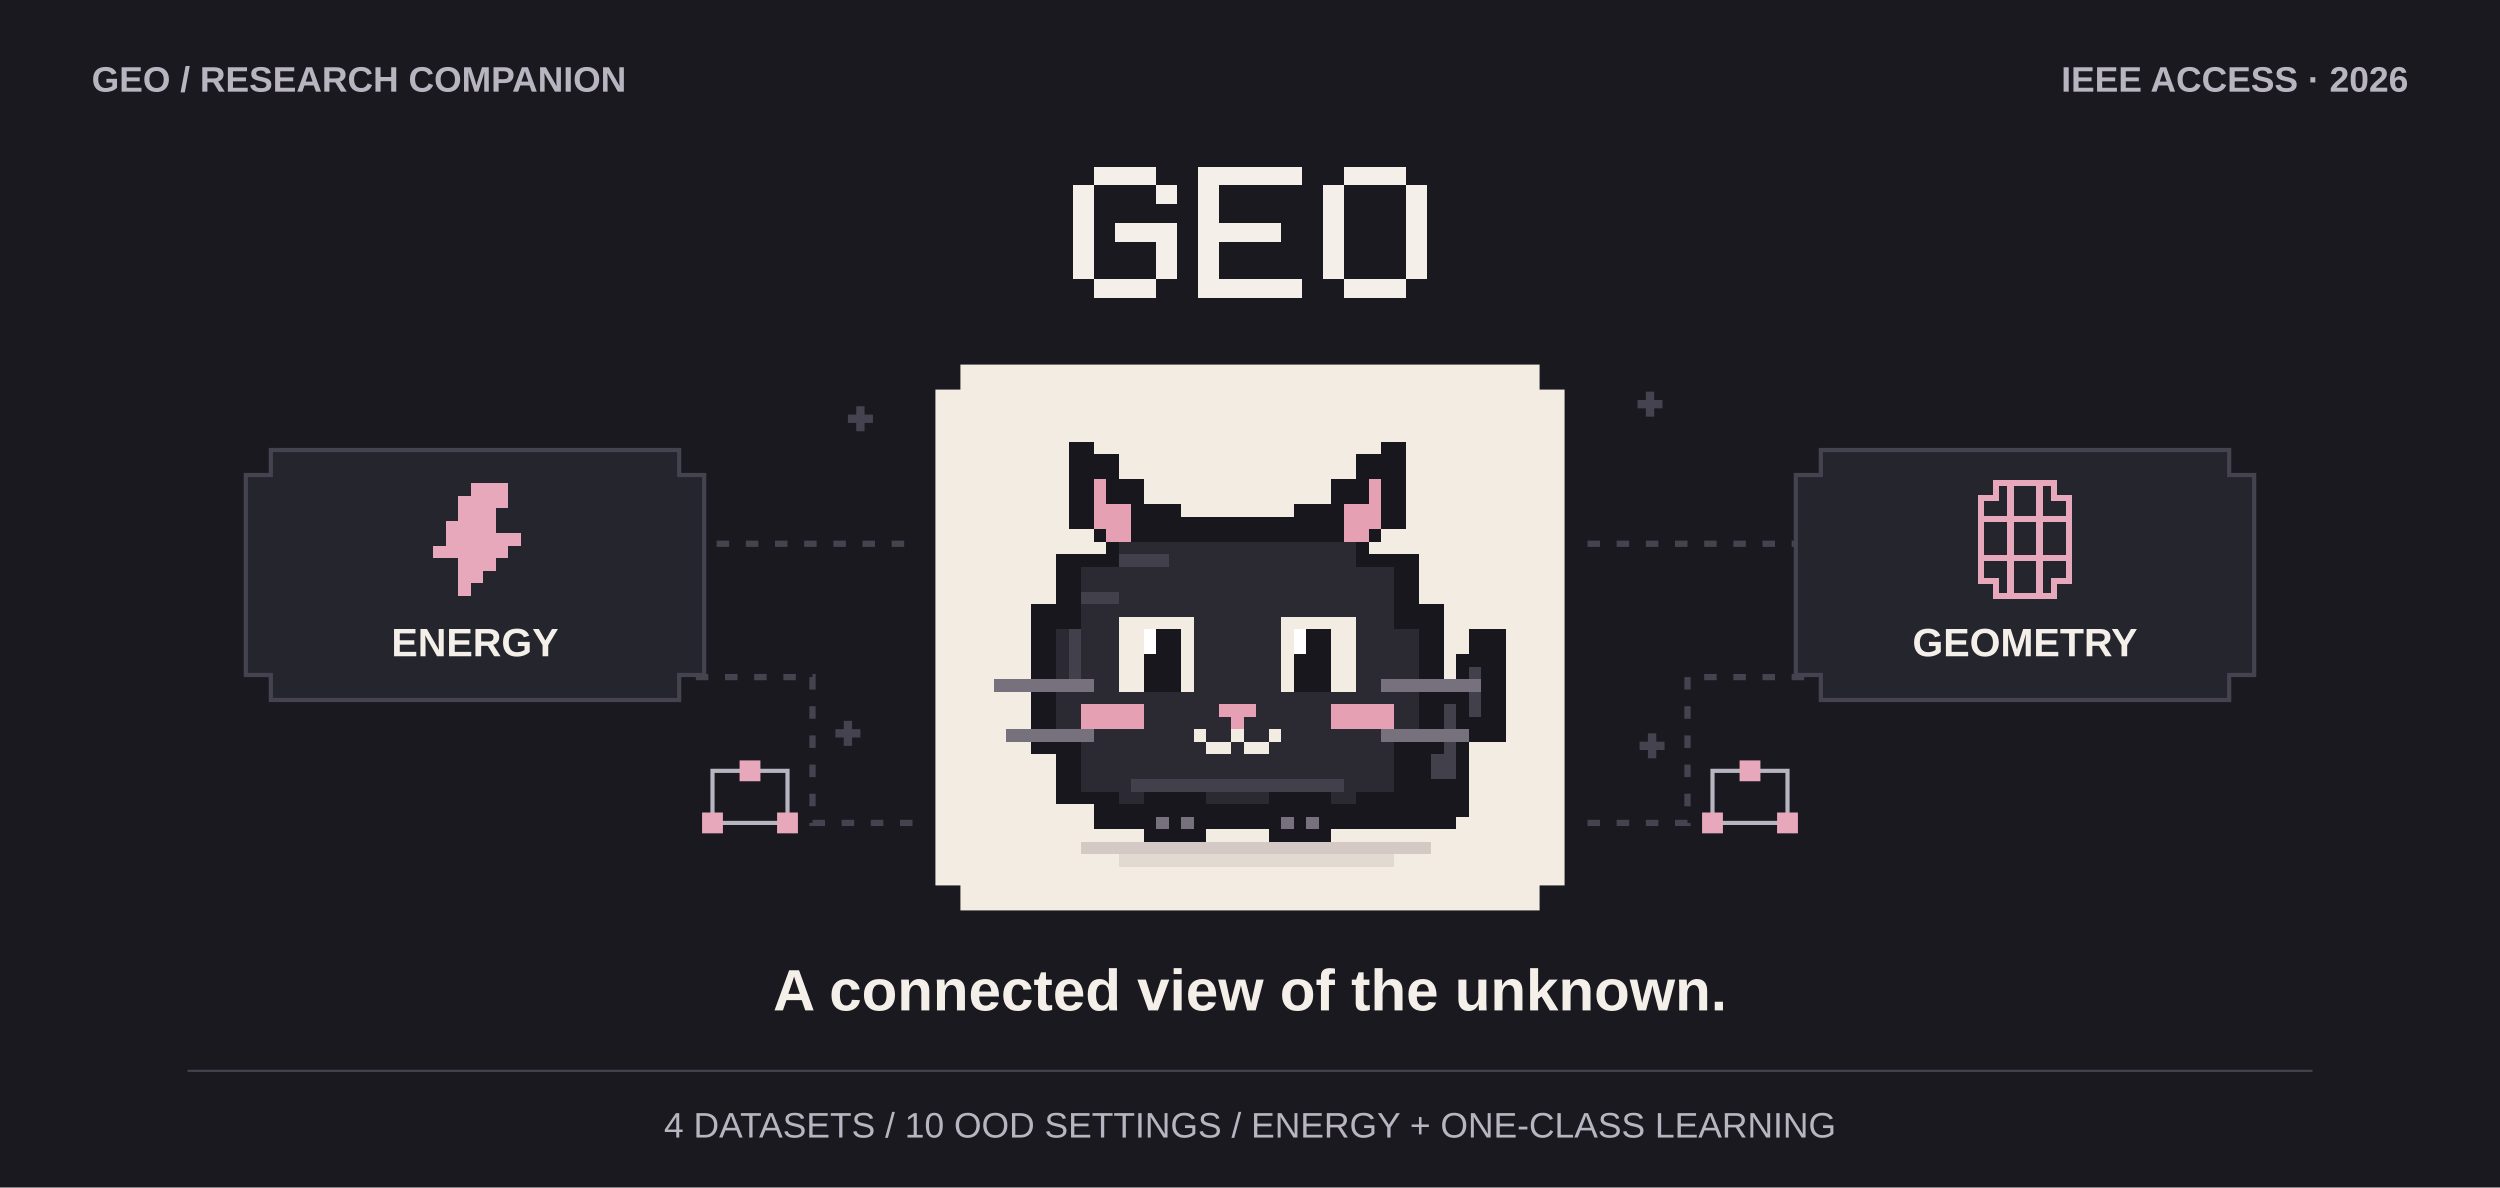
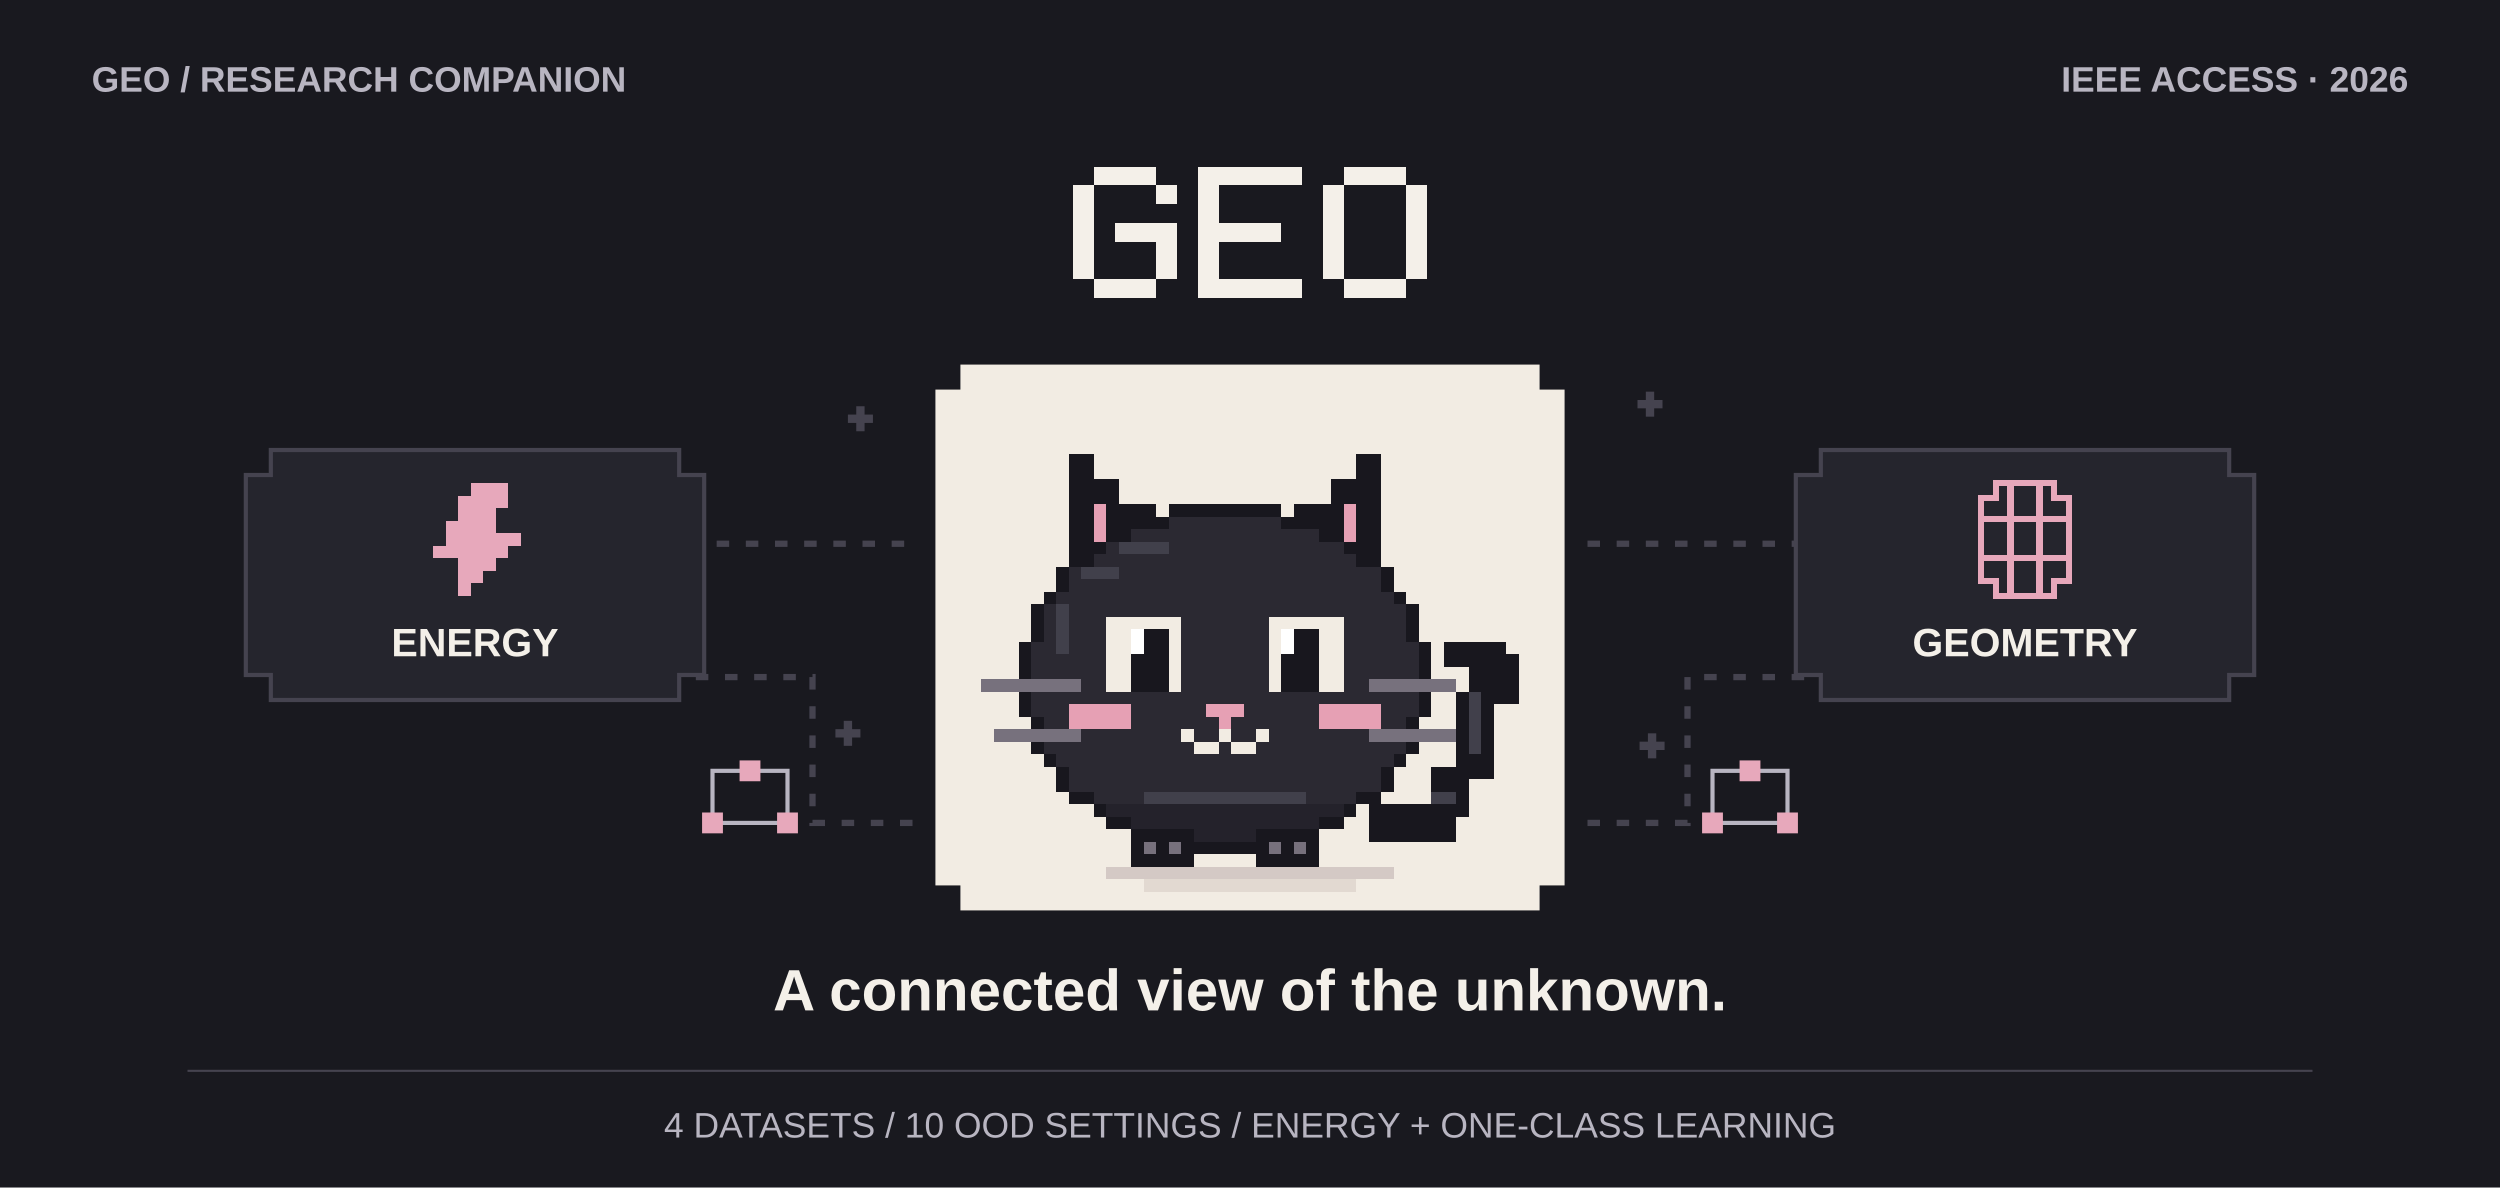
<svg xmlns="http://www.w3.org/2000/svg" width="1200" height="570" viewBox="0 0 1200 570" role="img">
  <rect x="0" y="0" width="1200" height="570" fill="#19191F" />
  <text x="44" y="44" font-family="Verdana,Arial,sans-serif" font-size="17" font-weight="600" text-anchor="start" fill="#B8B5C1">GEO / RESEARCH COMPANION</text>
  <text x="1156" y="44" font-family="Verdana,Arial,sans-serif" font-size="17" font-weight="600" text-anchor="end" fill="#B8B5C1">IEEE ACCESS · 2026</text>
  <g shape-rendering="crispEdges" aria-label="GEO">
    <rect x="525" y="80" width="10" height="9" fill="#F4F0E9" />
    <rect x="535" y="80" width="10" height="9" fill="#F4F0E9" />
    <rect x="545" y="80" width="10" height="9" fill="#F4F0E9" />
    <rect x="515" y="89" width="10" height="9" fill="#F4F0E9" />
    <rect x="555" y="89" width="10" height="9" fill="#F4F0E9" />
    <rect x="515" y="98" width="10" height="9" fill="#F4F0E9" />
    <rect x="515" y="107" width="10" height="9" fill="#F4F0E9" />
    <rect x="535" y="107" width="10" height="9" fill="#F4F0E9" />
    <rect x="545" y="107" width="10" height="9" fill="#F4F0E9" />
    <rect x="555" y="107" width="10" height="9" fill="#F4F0E9" />
    <rect x="515" y="116" width="10" height="9" fill="#F4F0E9" />
    <rect x="555" y="116" width="10" height="9" fill="#F4F0E9" />
    <rect x="515" y="125" width="10" height="9" fill="#F4F0E9" />
    <rect x="555" y="125" width="10" height="9" fill="#F4F0E9" />
    <rect x="525" y="134" width="10" height="9" fill="#F4F0E9" />
    <rect x="535" y="134" width="10" height="9" fill="#F4F0E9" />
    <rect x="545" y="134" width="10" height="9" fill="#F4F0E9" />
    <rect x="575" y="80" width="10" height="9" fill="#F4F0E9" />
    <rect x="585" y="80" width="10" height="9" fill="#F4F0E9" />
    <rect x="595" y="80" width="10" height="9" fill="#F4F0E9" />
    <rect x="605" y="80" width="10" height="9" fill="#F4F0E9" />
    <rect x="615" y="80" width="10" height="9" fill="#F4F0E9" />
    <rect x="575" y="89" width="10" height="9" fill="#F4F0E9" />
    <rect x="575" y="98" width="10" height="9" fill="#F4F0E9" />
    <rect x="575" y="107" width="10" height="9" fill="#F4F0E9" />
    <rect x="585" y="107" width="10" height="9" fill="#F4F0E9" />
    <rect x="595" y="107" width="10" height="9" fill="#F4F0E9" />
    <rect x="605" y="107" width="10" height="9" fill="#F4F0E9" />
    <rect x="575" y="116" width="10" height="9" fill="#F4F0E9" />
    <rect x="575" y="125" width="10" height="9" fill="#F4F0E9" />
    <rect x="575" y="134" width="10" height="9" fill="#F4F0E9" />
    <rect x="585" y="134" width="10" height="9" fill="#F4F0E9" />
    <rect x="595" y="134" width="10" height="9" fill="#F4F0E9" />
    <rect x="605" y="134" width="10" height="9" fill="#F4F0E9" />
    <rect x="615" y="134" width="10" height="9" fill="#F4F0E9" />
    <rect x="645" y="80" width="10" height="9" fill="#F4F0E9" />
    <rect x="655" y="80" width="10" height="9" fill="#F4F0E9" />
    <rect x="665" y="80" width="10" height="9" fill="#F4F0E9" />
    <rect x="635" y="89" width="10" height="9" fill="#F4F0E9" />
    <rect x="675" y="89" width="10" height="9" fill="#F4F0E9" />
    <rect x="635" y="98" width="10" height="9" fill="#F4F0E9" />
    <rect x="675" y="98" width="10" height="9" fill="#F4F0E9" />
    <rect x="635" y="107" width="10" height="9" fill="#F4F0E9" />
    <rect x="675" y="107" width="10" height="9" fill="#F4F0E9" />
    <rect x="635" y="116" width="10" height="9" fill="#F4F0E9" />
    <rect x="675" y="116" width="10" height="9" fill="#F4F0E9" />
    <rect x="635" y="125" width="10" height="9" fill="#F4F0E9" />
    <rect x="675" y="125" width="10" height="9" fill="#F4F0E9" />
    <rect x="645" y="134" width="10" height="9" fill="#F4F0E9" />
    <rect x="655" y="134" width="10" height="9" fill="#F4F0E9" />
    <rect x="665" y="134" width="10" height="9" fill="#F4F0E9" />
  </g>
  <path d="M330 261H438M762 261H870M334 325H390V395H438M762 395H810V325H866" fill="none" stroke="#45434F" stroke-width="3" stroke-dasharray="6 8" />
  <path d="M462 176H738V188H750V424H738V436H462V424H450V188H462Z" fill="#F2ECE3" stroke="#F2ECE3" stroke-width="2" />
-   <g transform="translate(477 194) scale(6)" shape-rendering="crispEdges">
-     <rect x="7" y="35" width="28" height="1" fill="#D4C9C5" />
-     <rect x="10" y="36" width="22" height="1" fill="#E2D9D1" />
-     <rect x="33" y="23" width="5" height="8" fill="#18171E" />
-     <rect x="37" y="20" width="4" height="7" fill="#18171E" />
-     <rect x="38" y="18" width="3" height="3" fill="#18171E" />
-     <rect x="35" y="28" width="3" height="5" fill="#18171E" />
-     <rect x="31" y="31" width="6" height="3" fill="#18171E" />
-     <rect x="35" y="24" width="2" height="6" fill="#41404B" />
-     <rect x="38" y="21" width="1" height="4" fill="#41404B" />
-     <rect x="6" y="3" width="2" height="7" fill="#18171E" />
-     <rect x="8" y="4" width="2" height="7" fill="#18171E" />
-     <rect x="10" y="6" width="2" height="6" fill="#18171E" />
-     <rect x="12" y="8" width="3" height="4" fill="#18171E" />
-     <rect x="31" y="3" width="2" height="7" fill="#18171E" />
-     <rect x="29" y="4" width="2" height="7" fill="#18171E" />
-     <rect x="27" y="6" width="2" height="6" fill="#18171E" />
-     <rect x="24" y="8" width="3" height="4" fill="#18171E" />
-     <rect x="9" y="9" width="21" height="4" fill="#18171E" />
-     <rect x="5" y="12" width="29" height="4" fill="#18171E" />
-     <rect x="3" y="16" width="33" height="12" fill="#18171E" />
-     <rect x="5" y="28" width="29" height="4" fill="#18171E" />
-     <rect x="8" y="32" width="23" height="2" fill="#18171E" />
-     <rect x="8" y="6" width="1" height="4" fill="#E6A0B4" />
-     <rect x="9" y="8" width="2" height="3" fill="#E6A0B4" />
-     <rect x="30" y="6" width="1" height="4" fill="#E6A0B4" />
-     <rect x="28" y="8" width="2" height="3" fill="#E6A0B4" />
-     <rect x="10" y="11" width="19" height="3" fill="#2B2932" />
-     <rect x="7" y="13" width="25" height="5" fill="#2B2932" />
-     <rect x="5" y="18" width="29" height="9" fill="#2B2932" />
-     <rect x="7" y="27" width="25" height="4" fill="#2B2932" />
-     <rect x="10" y="31" width="19" height="1" fill="#2B2932" />
-     <rect x="10" y="12" width="4" height="1" fill="#41404B" />
-     <rect x="7" y="15" width="3" height="1" fill="#41404B" />
-     <rect x="6" y="18" width="1" height="5" fill="#41404B" />
-     <rect x="10" y="17" width="6" height="6" fill="#F2ECE3" />
-     <rect x="23" y="17" width="6" height="6" fill="#F2ECE3" />
-     <rect x="12" y="18" width="3" height="5" fill="#18171E" />
-     <rect x="24" y="18" width="3" height="5" fill="#18171E" />
-     <rect x="12" y="18" width="1" height="2" fill="#FFFFFF" />
-     <rect x="24" y="18" width="1" height="2" fill="#FFFFFF" />
-     <rect x="7" y="24" width="5" height="2" fill="#E6A0B4" />
-     <rect x="27" y="24" width="5" height="2" fill="#E6A0B4" />
-     <rect x="18" y="24" width="3" height="1" fill="#E6A0B4" />
-     <rect x="19" y="25" width="1" height="1" fill="#E6A0B4" />
-     <rect x="16" y="26" width="1" height="1" fill="#F2ECE3" />
-     <rect x="22" y="26" width="1" height="1" fill="#F2ECE3" />
-     <rect x="17" y="27" width="2" height="1" fill="#F2ECE3" />
-     <rect x="20" y="27" width="2" height="1" fill="#F2ECE3" />
-     <rect x="19" y="26" width="1" height="1" fill="#F2ECE3" />
-     <rect x="0" y="22" width="8" height="1" fill="#77717D" />
-     <rect x="1" y="26" width="7" height="1" fill="#77717D" />
-     <rect x="31" y="22" width="8" height="1" fill="#77717D" />
-     <rect x="31" y="26" width="7" height="1" fill="#77717D" />
-     <rect x="11" y="30" width="17" height="1" fill="#41404B" />
-     <rect x="12" y="31" width="5" height="4" fill="#18171E" />
-     <rect x="22" y="31" width="5" height="4" fill="#18171E" />
-     <rect x="13" y="33" width="1" height="1" fill="#77717D" />
-     <rect x="15" y="33" width="1" height="1" fill="#77717D" />
-     <rect x="23" y="33" width="1" height="1" fill="#77717D" />
-     <rect x="25" y="33" width="1" height="1" fill="#77717D" />
+   <g transform="translate(471 188) scale(6)" shape-rendering="crispEdges">
+     <rect x="10" y="38" width="23" height="1" fill="#D4C9C5" />
+     <rect x="13" y="39" width="17" height="1" fill="#E2D9D1" />
+     <rect x="31" y="33" width="7" height="3" fill="#18171E" />
+     <rect x="36" y="30" width="3" height="4" fill="#18171E" />
+     <rect x="38" y="24" width="3" height="7" fill="#18171E" />
+     <rect x="39" y="21" width="4" height="4" fill="#18171E" />
+     <rect x="37" y="20" width="5" height="2" fill="#18171E" />
+     <rect x="39" y="24" width="1" height="5" fill="#41404B" />
+     <rect x="36" y="32" width="2" height="1" fill="#41404B" />
+     <rect x="7" y="5" width="2" height="8" fill="#18171E" />
+     <rect x="9" y="7" width="2" height="7" fill="#18171E" />
+     <rect x="11" y="9" width="3" height="6" fill="#18171E" />
+     <rect x="30" y="5" width="2" height="8" fill="#18171E" />
+     <rect x="28" y="7" width="2" height="7" fill="#18171E" />
+     <rect x="25" y="9" width="3" height="6" fill="#18171E" />
+     <rect x="9" y="9" width="1" height="4" fill="#E6A0B4" />
+     <rect x="10" y="11" width="2" height="3" fill="#E6A0B4" />
+     <rect x="29" y="9" width="1" height="4" fill="#E6A0B4" />
+     <rect x="27" y="11" width="2" height="3" fill="#E6A0B4" />
+     <rect x="15" y="9" width="9" height="1" fill="#18171E" />
+     <rect x="12" y="10" width="3" height="1" fill="#18171E" />
+     <rect x="15" y="10" width="9" height="1" fill="#2B2932" />
+     <rect x="24" y="10" width="3" height="1" fill="#18171E" />
+     <rect x="10" y="11" width="2" height="1" fill="#18171E" />
+     <rect x="12" y="11" width="15" height="1" fill="#2B2932" />
+     <rect x="27" y="11" width="2" height="1" fill="#18171E" />
+     <rect x="9" y="12" width="1" height="1" fill="#18171E" />
+     <rect x="10" y="12" width="19" height="1" fill="#2B2932" />
+     <rect x="29" y="12" width="1" height="1" fill="#18171E" />
+     <rect x="7" y="13" width="2" height="1" fill="#18171E" />
+     <rect x="9" y="13" width="21" height="1" fill="#2B2932" />
+     <rect x="30" y="13" width="2" height="1" fill="#18171E" />
+     <rect x="6" y="14" width="1" height="1" fill="#18171E" />
+     <rect x="7" y="14" width="25" height="1" fill="#2B2932" />
+     <rect x="32" y="14" width="1" height="1" fill="#18171E" />
+     <rect x="6" y="15" width="1" height="1" fill="#18171E" />
+     <rect x="7" y="15" width="25" height="1" fill="#2B2932" />
+     <rect x="32" y="15" width="1" height="1" fill="#18171E" />
+     <rect x="5" y="16" width="1" height="1" fill="#18171E" />
+     <rect x="6" y="16" width="27" height="1" fill="#2B2932" />
+     <rect x="33" y="16" width="1" height="1" fill="#18171E" />
+     <rect x="4" y="17" width="1" height="1" fill="#18171E" />
+     <rect x="5" y="17" width="29" height="1" fill="#2B2932" />
+     <rect x="34" y="17" width="1" height="1" fill="#18171E" />
+     <rect x="4" y="18" width="1" height="1" fill="#18171E" />
+     <rect x="5" y="18" width="29" height="1" fill="#2B2932" />
+     <rect x="34" y="18" width="1" height="1" fill="#18171E" />
+     <rect x="4" y="19" width="1" height="1" fill="#18171E" />
+     <rect x="5" y="19" width="29" height="1" fill="#2B2932" />
+     <rect x="34" y="19" width="1" height="1" fill="#18171E" />
+     <rect x="3" y="20" width="1" height="1" fill="#18171E" />
+     <rect x="4" y="20" width="31" height="1" fill="#2B2932" />
+     <rect x="35" y="20" width="1" height="1" fill="#18171E" />
+     <rect x="3" y="21" width="1" height="1" fill="#18171E" />
+     <rect x="4" y="21" width="31" height="1" fill="#2B2932" />
+     <rect x="35" y="21" width="1" height="1" fill="#18171E" />
+     <rect x="3" y="22" width="1" height="1" fill="#18171E" />
+     <rect x="4" y="22" width="31" height="1" fill="#2B2932" />
+     <rect x="35" y="22" width="1" height="1" fill="#18171E" />
+     <rect x="3" y="23" width="1" height="1" fill="#18171E" />
+     <rect x="4" y="23" width="31" height="1" fill="#2B2932" />
+     <rect x="35" y="23" width="1" height="1" fill="#18171E" />
+     <rect x="3" y="24" width="1" height="1" fill="#18171E" />
+     <rect x="4" y="24" width="31" height="1" fill="#2B2932" />
+     <rect x="35" y="24" width="1" height="1" fill="#18171E" />
+     <rect x="3" y="25" width="1" height="1" fill="#18171E" />
+     <rect x="4" y="25" width="31" height="1" fill="#2B2932" />
+     <rect x="35" y="25" width="1" height="1" fill="#18171E" />
+     <rect x="4" y="26" width="1" height="1" fill="#18171E" />
+     <rect x="5" y="26" width="29" height="1" fill="#2B2932" />
+     <rect x="34" y="26" width="1" height="1" fill="#18171E" />
+     <rect x="4" y="27" width="1" height="1" fill="#18171E" />
+     <rect x="5" y="27" width="29" height="1" fill="#2B2932" />
+     <rect x="34" y="27" width="1" height="1" fill="#18171E" />
+     <rect x="4" y="28" width="1" height="1" fill="#18171E" />
+     <rect x="5" y="28" width="29" height="1" fill="#2B2932" />
+     <rect x="34" y="28" width="1" height="1" fill="#18171E" />
+     <rect x="5" y="29" width="1" height="1" fill="#18171E" />
+     <rect x="6" y="29" width="27" height="1" fill="#2B2932" />
+     <rect x="33" y="29" width="1" height="1" fill="#18171E" />
+     <rect x="6" y="30" width="1" height="1" fill="#18171E" />
+     <rect x="7" y="30" width="25" height="1" fill="#2B2932" />
+     <rect x="32" y="30" width="1" height="1" fill="#18171E" />
+     <rect x="6" y="31" width="1" height="1" fill="#18171E" />
+     <rect x="7" y="31" width="25" height="1" fill="#2B2932" />
+     <rect x="32" y="31" width="1" height="1" fill="#18171E" />
+     <rect x="7" y="32" width="2" height="1" fill="#18171E" />
+     <rect x="9" y="32" width="21" height="1" fill="#2B2932" />
+     <rect x="30" y="32" width="2" height="1" fill="#18171E" />
+     <rect x="9" y="33" width="1" height="1" fill="#18171E" />
+     <rect x="10" y="33" width="19" height="1" fill="#24222B" />
+     <rect x="29" y="33" width="1" height="1" fill="#18171E" />
+     <rect x="10" y="34" width="2" height="1" fill="#18171E" />
+     <rect x="12" y="34" width="15" height="1" fill="#24222B" />
+     <rect x="27" y="34" width="2" height="1" fill="#18171E" />
+     <rect x="12" y="35" width="3" height="1" fill="#18171E" />
+     <rect x="15" y="35" width="9" height="1" fill="#24222B" />
+     <rect x="24" y="35" width="3" height="1" fill="#18171E" />
+     <rect x="15" y="36" width="9" height="1" fill="#18171E" />
+     <rect x="11" y="12" width="4" height="1" fill="#41404B" />
+     <rect x="8" y="14" width="3" height="1" fill="#41404B" />
+     <rect x="6" y="17" width="1" height="4" fill="#41404B" />
+     <rect x="10" y="18" width="6" height="6" fill="#F2ECE3" />
+     <rect x="23" y="18" width="6" height="6" fill="#F2ECE3" />
+     <rect x="12" y="19" width="3" height="5" fill="#18171E" />
+     <rect x="24" y="19" width="3" height="5" fill="#18171E" />
+     <rect x="12" y="19" width="1" height="2" fill="#FFFFFF" />
+     <rect x="24" y="19" width="1" height="2" fill="#FFFFFF" />
+     <rect x="7" y="25" width="5" height="2" fill="#E6A0B4" />
+     <rect x="27" y="25" width="5" height="2" fill="#E6A0B4" />
+     <rect x="18" y="25" width="3" height="1" fill="#E6A0B4" />
+     <rect x="19" y="26" width="1" height="1" fill="#E6A0B4" />
+     <rect x="16" y="27" width="1" height="1" fill="#F2ECE3" />
+     <rect x="22" y="27" width="1" height="1" fill="#F2ECE3" />
+     <rect x="17" y="28" width="2" height="1" fill="#F2ECE3" />
+     <rect x="20" y="28" width="2" height="1" fill="#F2ECE3" />
+     <rect x="19" y="27" width="1" height="1" fill="#F2ECE3" />
+     <rect x="0" y="23" width="8" height="1" fill="#77717D" />
+     <rect x="1" y="27" width="7" height="1" fill="#77717D" />
+     <rect x="31" y="23" width="7" height="1" fill="#77717D" />
+     <rect x="31" y="27" width="7" height="1" fill="#77717D" />
+     <rect x="13" y="32" width="13" height="1" fill="#41404B" />
+     <rect x="12" y="35" width="5" height="3" fill="#18171E" />
+     <rect x="22" y="35" width="5" height="3" fill="#18171E" />
+     <rect x="13" y="36" width="1" height="1" fill="#77717D" />
+     <rect x="15" y="36" width="1" height="1" fill="#77717D" />
+     <rect x="23" y="36" width="1" height="1" fill="#77717D" />
+     <rect x="25" y="36" width="1" height="1" fill="#77717D" />
  </g>
  <path d="M130 216H326V228H338V324H326V336H130V324H118V228H130Z" fill="#25252D" stroke="#45434F" stroke-width="2" />
  <path d="M874 216H1070V228H1082V324H1070V336H874V324H862V228H874Z" fill="#25252D" stroke="#45434F" stroke-width="2" />
  <path d="M226 232H244V244H238V256H250V262H244V268H238V274H232V280H226V286H220V268H208V262H214V250H220V238H226Z" fill="#E7A8BB" shape-rendering="crispEdges" />
  <text x="228" y="315" font-family="Verdana,Arial,sans-serif" font-size="19" font-weight="600" text-anchor="middle" fill="#F4F0E9">ENERGY</text>
  <path d="M958 232H986V239H993V279H986V286H958V279H951V239H958ZM965 232V286M979 232V286M951 249H993M951 268H993" fill="none" stroke="#E7A8BB" stroke-width="3" shape-rendering="crispEdges" />
  <text x="972" y="315" font-family="Verdana,Arial,sans-serif" font-size="19" font-weight="600" text-anchor="middle" fill="#F4F0E9">GEOMETRY</text>
  <path d="M342 395V370H378V395H342" fill="none" stroke="#B8B5C1" stroke-width="2" />
  <rect x="337" y="390" width="10" height="10" fill="#E7A8BB" />
  <rect x="355" y="365" width="10" height="10" fill="#E7A8BB" />
  <rect x="373" y="390" width="10" height="10" fill="#E7A8BB" />
  <path d="M822 395V370H858V395H822" fill="none" stroke="#B8B5C1" stroke-width="2" />
  <rect x="817" y="390" width="10" height="10" fill="#E7A8BB" />
  <rect x="835" y="365" width="10" height="10" fill="#E7A8BB" />
  <rect x="853" y="390" width="10" height="10" fill="#E7A8BB" />
  <rect x="411" y="195" width="4" height="12" fill="#45434F" />
  <rect x="407" y="199" width="12" height="4" fill="#45434F" />
  <rect x="790" y="188" width="4" height="12" fill="#45434F" />
  <rect x="786" y="192" width="12" height="4" fill="#45434F" />
  <rect x="405" y="346" width="4" height="12" fill="#45434F" />
  <rect x="401" y="350" width="12" height="4" fill="#45434F" />
  <rect x="791" y="352" width="4" height="12" fill="#45434F" />
  <rect x="787" y="356" width="12" height="4" fill="#45434F" />
  <text x="600" y="485" font-family="Verdana,Arial,sans-serif" font-size="28" font-weight="600" text-anchor="middle" fill="#F4F0E9">A connected view of the unknown.</text>
  <path d="M90 514H1110" stroke="#45434F" />
  <text x="600" y="546" font-family="Verdana,Arial,sans-serif" font-size="17" font-weight="500" text-anchor="middle" fill="#B8B5C1">4 DATASETS   /   10 OOD SETTINGS   /   ENERGY + ONE-CLASS LEARNING</text>
</svg>
